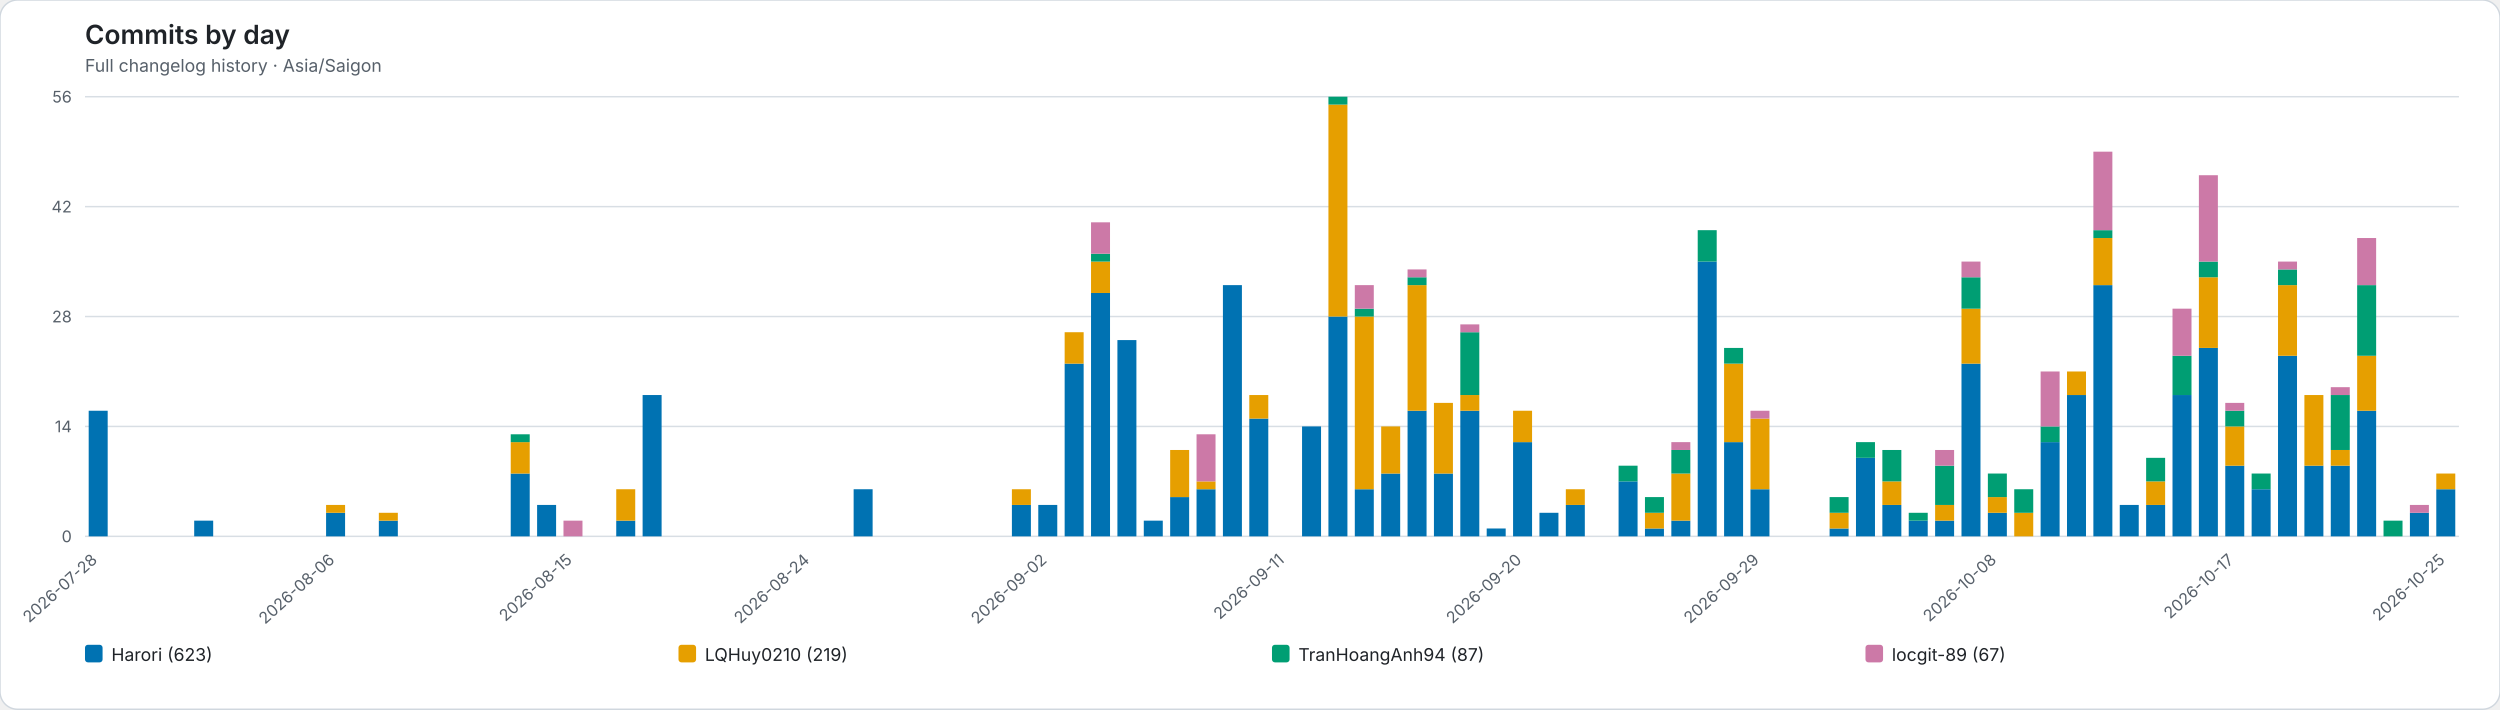
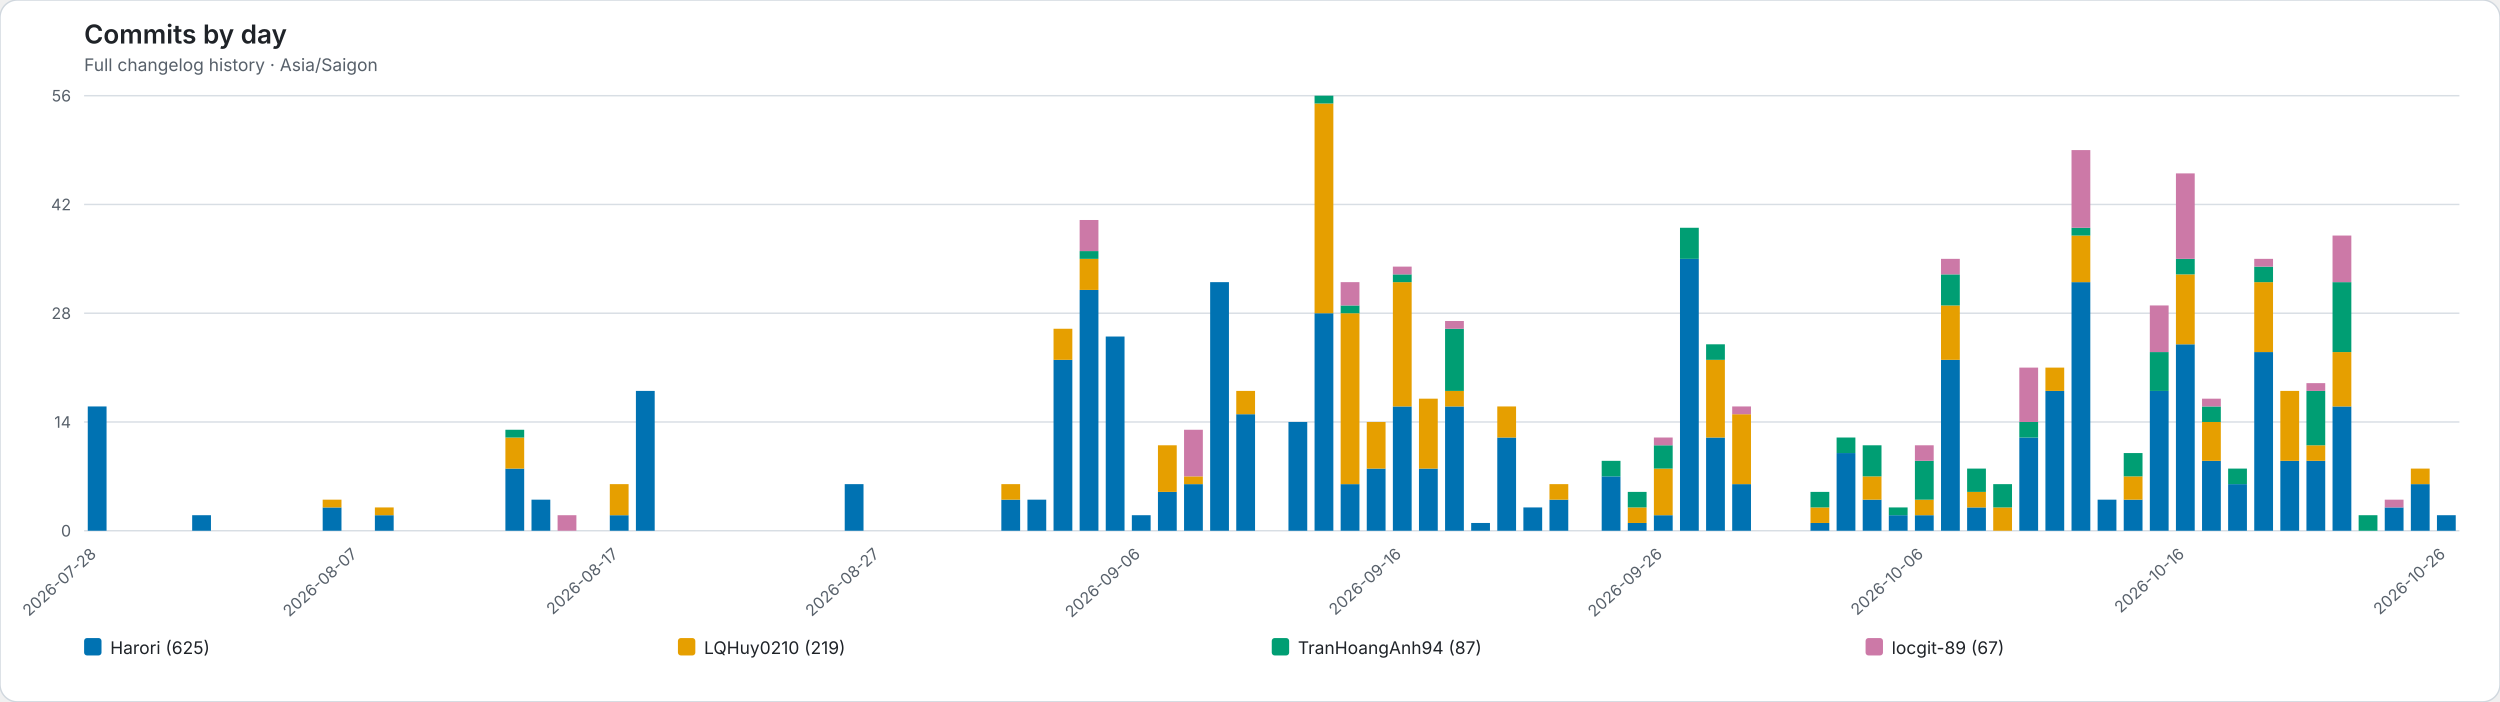
- <svg xmlns="http://www.w3.org/2000/svg" role="img" viewBox="0 0 1706 484">
-   <rect width="1706" height="484" rx="12" fill="#ffffff" stroke="#d0d7de" />
+ <svg xmlns="http://www.w3.org/2000/svg" role="img" viewBox="0 0 1724 484">
+   <rect width="1724" height="484" rx="12" fill="#ffffff" stroke="#d0d7de" />
  <style>text{font-family:system-ui,-apple-system,BlinkMacSystemFont,"Segoe UI",sans-serif}.axis{fill:#57606a;font-size:11px}.heading{fill:#1f2328;font-size:18px;font-weight:600}.subheading{fill:#57606a;font-size:12px}.grid{stroke:#d8dee4;stroke-width:1}.legend{fill:#1f2328;font-size:12px}</style>
  <text class="heading" x="58" y="30">Commits by day</text>
  <text class="subheading" x="58" y="49">Full changelog history · Asia/Saigon</text>
-   <line class="grid" x1="58" y1="366.00" x2="1678" y2="366.00" />
+   <line class="grid" x1="58" y1="366.00" x2="1696" y2="366.00" />
  <text class="axis" x="49" y="370.00" text-anchor="end">0</text>
-   <line class="grid" x1="58" y1="291.00" x2="1678" y2="291.00" />
+   <line class="grid" x1="58" y1="291.00" x2="1696" y2="291.00" />
  <text class="axis" x="49" y="295.00" text-anchor="end">14</text>
-   <line class="grid" x1="58" y1="216.00" x2="1678" y2="216.00" />
+   <line class="grid" x1="58" y1="216.00" x2="1696" y2="216.00" />
  <text class="axis" x="49" y="220.00" text-anchor="end">28</text>
-   <line class="grid" x1="58" y1="141.00" x2="1678" y2="141.00" />
+   <line class="grid" x1="58" y1="141.00" x2="1696" y2="141.00" />
  <text class="axis" x="49" y="145.00" text-anchor="end">42</text>
-   <line class="grid" x1="58" y1="66.00" x2="1678" y2="66.00" />
+   <line class="grid" x1="58" y1="66.00" x2="1696" y2="66.00" />
  <text class="axis" x="49" y="70.00" text-anchor="end">56</text>
  <g data-date="2026-07-28">
    <rect x="60.52" y="280.29" width="12.96" height="85.71" fill="#0072B2" />
  </g>
  <text class="axis" x="67.00" y="383" text-anchor="end" transform="rotate(-42 67.00 383)">2026-07-28</text>
  <g data-date="2026-07-29">
  </g>
  <g data-date="2026-07-30">
  </g>
  <g data-date="2026-07-31">
  </g>
  <g data-date="2026-08-01">
    <rect x="132.52" y="355.29" width="12.96" height="10.71" fill="#0072B2" />
  </g>
  <g data-date="2026-08-02">
  </g>
  <g data-date="2026-08-03">
  </g>
  <g data-date="2026-08-04">
  </g>
  <g data-date="2026-08-05">
  </g>
  <g data-date="2026-08-06">
    <rect x="222.52" y="349.93" width="12.96" height="16.07" fill="#0072B2" />
    <rect x="222.52" y="344.57" width="12.96" height="5.36" fill="#E69F00" />
  </g>
-   <text class="axis" x="229.00" y="383" text-anchor="end" transform="rotate(-42 229.00 383)">2026-08-06</text>
  <g data-date="2026-08-07">
  </g>
+   <text class="axis" x="247.00" y="383" text-anchor="end" transform="rotate(-42 247.00 383)">2026-08-07</text>
  <g data-date="2026-08-08">
    <rect x="258.52" y="355.29" width="12.96" height="10.71" fill="#0072B2" />
    <rect x="258.52" y="349.93" width="12.96" height="5.36" fill="#E69F00" />
  </g>
  <g data-date="2026-08-09">
  </g>
  <g data-date="2026-08-10">
  </g>
  <g data-date="2026-08-11">
  </g>
  <g data-date="2026-08-12">
  </g>
  <g data-date="2026-08-13">
    <rect x="348.52" y="323.14" width="12.96" height="42.86" fill="#0072B2" />
    <rect x="348.52" y="301.71" width="12.96" height="21.43" fill="#E69F00" />
    <rect x="348.52" y="296.36" width="12.96" height="5.36" fill="#009E73" />
  </g>
  <g data-date="2026-08-14">
    <rect x="366.52" y="344.57" width="12.96" height="21.43" fill="#0072B2" />
  </g>
  <g data-date="2026-08-15">
    <rect x="384.52" y="355.29" width="12.96" height="10.71" fill="#CC79A7" />
  </g>
-   <text class="axis" x="391.00" y="383" text-anchor="end" transform="rotate(-42 391.00 383)">2026-08-15</text>
  <g data-date="2026-08-16">
  </g>
  <g data-date="2026-08-17">
    <rect x="420.52" y="355.29" width="12.96" height="10.71" fill="#0072B2" />
    <rect x="420.52" y="333.86" width="12.96" height="21.43" fill="#E69F00" />
  </g>
+   <text class="axis" x="427.00" y="383" text-anchor="end" transform="rotate(-42 427.00 383)">2026-08-17</text>
  <g data-date="2026-08-18">
    <rect x="438.52" y="269.57" width="12.96" height="96.43" fill="#0072B2" />
  </g>
  <g data-date="2026-08-19">
  </g>
  <g data-date="2026-08-20">
  </g>
  <g data-date="2026-08-21">
  </g>
  <g data-date="2026-08-22">
  </g>
  <g data-date="2026-08-23">
  </g>
  <g data-date="2026-08-24">
  </g>
-   <text class="axis" x="553.00" y="383" text-anchor="end" transform="rotate(-42 553.00 383)">2026-08-24</text>
  <g data-date="2026-08-25">
  </g>
  <g data-date="2026-08-26">
    <rect x="582.52" y="333.86" width="12.96" height="32.14" fill="#0072B2" />
  </g>
  <g data-date="2026-08-27">
  </g>
+   <text class="axis" x="607.00" y="383" text-anchor="end" transform="rotate(-42 607.00 383)">2026-08-27</text>
  <g data-date="2026-08-28">
  </g>
  <g data-date="2026-08-29">
  </g>
  <g data-date="2026-08-30">
  </g>
  <g data-date="2026-08-31">
  </g>
  <g data-date="2026-09-01">
    <rect x="690.52" y="344.57" width="12.96" height="21.43" fill="#0072B2" />
    <rect x="690.52" y="333.86" width="12.96" height="10.71" fill="#E69F00" />
  </g>
  <g data-date="2026-09-02">
    <rect x="708.52" y="344.57" width="12.96" height="21.43" fill="#0072B2" />
  </g>
-   <text class="axis" x="715.00" y="383" text-anchor="end" transform="rotate(-42 715.00 383)">2026-09-02</text>
  <g data-date="2026-09-03">
    <rect x="726.52" y="248.14" width="12.96" height="117.86" fill="#0072B2" />
    <rect x="726.52" y="226.71" width="12.96" height="21.43" fill="#E69F00" />
  </g>
  <g data-date="2026-09-04">
    <rect x="744.52" y="199.93" width="12.96" height="166.07" fill="#0072B2" />
    <rect x="744.52" y="178.50" width="12.96" height="21.43" fill="#E69F00" />
    <rect x="744.52" y="173.14" width="12.96" height="5.36" fill="#009E73" />
    <rect x="744.52" y="151.71" width="12.96" height="21.43" fill="#CC79A7" />
  </g>
  <g data-date="2026-09-05">
    <rect x="762.52" y="232.07" width="12.96" height="133.93" fill="#0072B2" />
  </g>
  <g data-date="2026-09-06">
    <rect x="780.52" y="355.29" width="12.96" height="10.71" fill="#0072B2" />
  </g>
+   <text class="axis" x="787.00" y="383" text-anchor="end" transform="rotate(-42 787.00 383)">2026-09-06</text>
  <g data-date="2026-09-07">
    <rect x="798.52" y="339.21" width="12.96" height="26.79" fill="#0072B2" />
    <rect x="798.52" y="307.07" width="12.96" height="32.14" fill="#E69F00" />
  </g>
  <g data-date="2026-09-08">
    <rect x="816.52" y="333.86" width="12.96" height="32.14" fill="#0072B2" />
    <rect x="816.52" y="328.50" width="12.96" height="5.36" fill="#E69F00" />
    <rect x="816.52" y="296.36" width="12.96" height="32.14" fill="#CC79A7" />
  </g>
  <g data-date="2026-09-09">
    <rect x="834.52" y="194.57" width="12.96" height="171.43" fill="#0072B2" />
  </g>
  <g data-date="2026-09-10">
    <rect x="852.52" y="285.64" width="12.96" height="80.36" fill="#0072B2" />
    <rect x="852.52" y="269.57" width="12.96" height="16.07" fill="#E69F00" />
  </g>
  <g data-date="2026-09-11">
  </g>
-   <text class="axis" x="877.00" y="383" text-anchor="end" transform="rotate(-42 877.00 383)">2026-09-11</text>
  <g data-date="2026-09-12">
    <rect x="888.52" y="291.00" width="12.96" height="75.00" fill="#0072B2" />
  </g>
  <g data-date="2026-09-13">
    <rect x="906.52" y="216.00" width="12.96" height="150.00" fill="#0072B2" />
    <rect x="906.52" y="71.36" width="12.96" height="144.64" fill="#E69F00" />
    <rect x="906.52" y="66.00" width="12.96" height="5.36" fill="#009E73" />
  </g>
  <g data-date="2026-09-14">
    <rect x="924.52" y="333.86" width="12.96" height="32.14" fill="#0072B2" />
    <rect x="924.52" y="216.00" width="12.96" height="117.86" fill="#E69F00" />
    <rect x="924.52" y="210.64" width="12.96" height="5.36" fill="#009E73" />
    <rect x="924.52" y="194.57" width="12.96" height="16.07" fill="#CC79A7" />
  </g>
  <g data-date="2026-09-15">
    <rect x="942.52" y="323.14" width="12.96" height="42.86" fill="#0072B2" />
    <rect x="942.52" y="291.00" width="12.96" height="32.14" fill="#E69F00" />
  </g>
  <g data-date="2026-09-16">
    <rect x="960.52" y="280.29" width="12.96" height="85.71" fill="#0072B2" />
    <rect x="960.52" y="194.57" width="12.96" height="85.71" fill="#E69F00" />
    <rect x="960.52" y="189.21" width="12.96" height="5.36" fill="#009E73" />
    <rect x="960.52" y="183.86" width="12.96" height="5.36" fill="#CC79A7" />
  </g>
+   <text class="axis" x="967.00" y="383" text-anchor="end" transform="rotate(-42 967.00 383)">2026-09-16</text>
  <g data-date="2026-09-17">
    <rect x="978.52" y="323.14" width="12.96" height="42.86" fill="#0072B2" />
    <rect x="978.52" y="274.93" width="12.96" height="48.21" fill="#E69F00" />
  </g>
  <g data-date="2026-09-18">
    <rect x="996.52" y="280.29" width="12.96" height="85.71" fill="#0072B2" />
    <rect x="996.52" y="269.57" width="12.96" height="10.71" fill="#E69F00" />
    <rect x="996.52" y="226.71" width="12.96" height="42.86" fill="#009E73" />
    <rect x="996.52" y="221.36" width="12.96" height="5.36" fill="#CC79A7" />
  </g>
  <g data-date="2026-09-19">
    <rect x="1014.52" y="360.64" width="12.96" height="5.36" fill="#0072B2" />
  </g>
  <g data-date="2026-09-20">
    <rect x="1032.52" y="301.71" width="12.96" height="64.29" fill="#0072B2" />
    <rect x="1032.52" y="280.29" width="12.96" height="21.43" fill="#E69F00" />
  </g>
-   <text class="axis" x="1039.00" y="383" text-anchor="end" transform="rotate(-42 1039.00 383)">2026-09-20</text>
  <g data-date="2026-09-21">
    <rect x="1050.52" y="349.93" width="12.96" height="16.07" fill="#0072B2" />
  </g>
  <g data-date="2026-09-22">
    <rect x="1068.52" y="344.57" width="12.96" height="21.43" fill="#0072B2" />
    <rect x="1068.52" y="333.86" width="12.96" height="10.71" fill="#E69F00" />
  </g>
  <g data-date="2026-09-23">
  </g>
  <g data-date="2026-09-24">
    <rect x="1104.52" y="328.50" width="12.96" height="37.50" fill="#0072B2" />
    <rect x="1104.52" y="317.79" width="12.96" height="10.71" fill="#009E73" />
  </g>
  <g data-date="2026-09-25">
    <rect x="1122.52" y="360.64" width="12.96" height="5.36" fill="#0072B2" />
    <rect x="1122.52" y="349.93" width="12.96" height="10.71" fill="#E69F00" />
    <rect x="1122.52" y="339.21" width="12.96" height="10.71" fill="#009E73" />
  </g>
  <g data-date="2026-09-26">
    <rect x="1140.52" y="355.29" width="12.96" height="10.71" fill="#0072B2" />
    <rect x="1140.52" y="323.14" width="12.96" height="32.14" fill="#E69F00" />
    <rect x="1140.52" y="307.07" width="12.96" height="16.07" fill="#009E73" />
    <rect x="1140.52" y="301.71" width="12.96" height="5.36" fill="#CC79A7" />
  </g>
+   <text class="axis" x="1147.00" y="383" text-anchor="end" transform="rotate(-42 1147.00 383)">2026-09-26</text>
  <g data-date="2026-09-27">
    <rect x="1158.52" y="178.50" width="12.96" height="187.50" fill="#0072B2" />
    <rect x="1158.52" y="157.07" width="12.96" height="21.43" fill="#009E73" />
  </g>
  <g data-date="2026-09-28">
    <rect x="1176.52" y="301.71" width="12.96" height="64.29" fill="#0072B2" />
    <rect x="1176.52" y="248.14" width="12.96" height="53.57" fill="#E69F00" />
    <rect x="1176.52" y="237.43" width="12.96" height="10.71" fill="#009E73" />
  </g>
  <g data-date="2026-09-29">
    <rect x="1194.52" y="333.86" width="12.96" height="32.14" fill="#0072B2" />
    <rect x="1194.52" y="285.64" width="12.96" height="48.21" fill="#E69F00" />
    <rect x="1194.52" y="280.29" width="12.96" height="5.36" fill="#CC79A7" />
  </g>
-   <text class="axis" x="1201.00" y="383" text-anchor="end" transform="rotate(-42 1201.00 383)">2026-09-29</text>
  <g data-date="2026-09-30">
  </g>
  <g data-date="2026-10-01">
  </g>
  <g data-date="2026-10-02">
    <rect x="1248.52" y="360.64" width="12.96" height="5.36" fill="#0072B2" />
    <rect x="1248.52" y="349.93" width="12.96" height="10.71" fill="#E69F00" />
    <rect x="1248.52" y="339.21" width="12.96" height="10.71" fill="#009E73" />
  </g>
  <g data-date="2026-10-03">
    <rect x="1266.52" y="312.43" width="12.96" height="53.57" fill="#0072B2" />
    <rect x="1266.52" y="301.71" width="12.96" height="10.71" fill="#009E73" />
  </g>
  <g data-date="2026-10-04">
    <rect x="1284.52" y="344.57" width="12.96" height="21.43" fill="#0072B2" />
    <rect x="1284.52" y="328.50" width="12.96" height="16.07" fill="#E69F00" />
    <rect x="1284.52" y="307.07" width="12.96" height="21.43" fill="#009E73" />
  </g>
  <g data-date="2026-10-05">
    <rect x="1302.52" y="355.29" width="12.96" height="10.71" fill="#0072B2" />
    <rect x="1302.52" y="349.93" width="12.96" height="5.36" fill="#009E73" />
  </g>
  <g data-date="2026-10-06">
    <rect x="1320.52" y="355.29" width="12.96" height="10.71" fill="#0072B2" />
    <rect x="1320.52" y="344.57" width="12.96" height="10.71" fill="#E69F00" />
    <rect x="1320.52" y="317.79" width="12.96" height="26.79" fill="#009E73" />
    <rect x="1320.52" y="307.07" width="12.96" height="10.71" fill="#CC79A7" />
  </g>
+   <text class="axis" x="1327.00" y="383" text-anchor="end" transform="rotate(-42 1327.00 383)">2026-10-06</text>
  <g data-date="2026-10-07">
    <rect x="1338.52" y="248.14" width="12.96" height="117.86" fill="#0072B2" />
    <rect x="1338.52" y="210.64" width="12.96" height="37.50" fill="#E69F00" />
    <rect x="1338.52" y="189.21" width="12.96" height="21.43" fill="#009E73" />
    <rect x="1338.52" y="178.50" width="12.96" height="10.71" fill="#CC79A7" />
  </g>
  <g data-date="2026-10-08">
    <rect x="1356.52" y="349.93" width="12.96" height="16.07" fill="#0072B2" />
    <rect x="1356.52" y="339.21" width="12.96" height="10.71" fill="#E69F00" />
    <rect x="1356.52" y="323.14" width="12.96" height="16.07" fill="#009E73" />
  </g>
-   <text class="axis" x="1363.00" y="383" text-anchor="end" transform="rotate(-42 1363.00 383)">2026-10-08</text>
  <g data-date="2026-10-09">
    <rect x="1374.52" y="349.93" width="12.96" height="16.07" fill="#E69F00" />
    <rect x="1374.52" y="333.86" width="12.96" height="16.07" fill="#009E73" />
  </g>
  <g data-date="2026-10-10">
    <rect x="1392.52" y="301.71" width="12.96" height="64.29" fill="#0072B2" />
    <rect x="1392.52" y="291.00" width="12.96" height="10.71" fill="#009E73" />
    <rect x="1392.52" y="253.50" width="12.96" height="37.50" fill="#CC79A7" />
  </g>
  <g data-date="2026-10-11">
    <rect x="1410.52" y="269.57" width="12.96" height="96.43" fill="#0072B2" />
    <rect x="1410.52" y="253.50" width="12.96" height="16.07" fill="#E69F00" />
  </g>
  <g data-date="2026-10-12">
    <rect x="1428.52" y="194.57" width="12.96" height="171.43" fill="#0072B2" />
    <rect x="1428.52" y="162.43" width="12.96" height="32.14" fill="#E69F00" />
    <rect x="1428.52" y="157.07" width="12.96" height="5.36" fill="#009E73" />
    <rect x="1428.52" y="103.50" width="12.96" height="53.57" fill="#CC79A7" />
  </g>
  <g data-date="2026-10-13">
    <rect x="1446.52" y="344.57" width="12.96" height="21.43" fill="#0072B2" />
  </g>
  <g data-date="2026-10-14">
    <rect x="1464.52" y="344.57" width="12.96" height="21.43" fill="#0072B2" />
    <rect x="1464.52" y="328.50" width="12.96" height="16.07" fill="#E69F00" />
    <rect x="1464.52" y="312.43" width="12.96" height="16.07" fill="#009E73" />
  </g>
  <g data-date="2026-10-15">
    <rect x="1482.52" y="269.57" width="12.96" height="96.43" fill="#0072B2" />
    <rect x="1482.52" y="242.79" width="12.96" height="26.79" fill="#009E73" />
    <rect x="1482.52" y="210.64" width="12.96" height="32.14" fill="#CC79A7" />
  </g>
  <g data-date="2026-10-16">
    <rect x="1500.52" y="237.43" width="12.96" height="128.57" fill="#0072B2" />
    <rect x="1500.52" y="189.21" width="12.96" height="48.21" fill="#E69F00" />
    <rect x="1500.52" y="178.50" width="12.96" height="10.71" fill="#009E73" />
    <rect x="1500.52" y="119.57" width="12.96" height="58.93" fill="#CC79A7" />
  </g>
+   <text class="axis" x="1507.00" y="383" text-anchor="end" transform="rotate(-42 1507.00 383)">2026-10-16</text>
  <g data-date="2026-10-17">
    <rect x="1518.52" y="317.79" width="12.96" height="48.21" fill="#0072B2" />
    <rect x="1518.52" y="291.00" width="12.96" height="26.79" fill="#E69F00" />
    <rect x="1518.52" y="280.29" width="12.96" height="10.71" fill="#009E73" />
    <rect x="1518.52" y="274.93" width="12.96" height="5.36" fill="#CC79A7" />
  </g>
-   <text class="axis" x="1525.00" y="383" text-anchor="end" transform="rotate(-42 1525.00 383)">2026-10-17</text>
  <g data-date="2026-10-18">
    <rect x="1536.52" y="333.86" width="12.96" height="32.14" fill="#0072B2" />
    <rect x="1536.52" y="323.14" width="12.96" height="10.71" fill="#009E73" />
  </g>
  <g data-date="2026-10-19">
    <rect x="1554.52" y="242.79" width="12.96" height="123.21" fill="#0072B2" />
    <rect x="1554.52" y="194.57" width="12.96" height="48.21" fill="#E69F00" />
    <rect x="1554.52" y="183.86" width="12.96" height="10.71" fill="#009E73" />
    <rect x="1554.52" y="178.50" width="12.96" height="5.36" fill="#CC79A7" />
  </g>
  <g data-date="2026-10-20">
    <rect x="1572.52" y="317.79" width="12.96" height="48.21" fill="#0072B2" />
    <rect x="1572.52" y="269.57" width="12.96" height="48.21" fill="#E69F00" />
  </g>
  <g data-date="2026-10-21">
    <rect x="1590.52" y="317.79" width="12.96" height="48.21" fill="#0072B2" />
    <rect x="1590.52" y="307.07" width="12.96" height="10.71" fill="#E69F00" />
    <rect x="1590.52" y="269.57" width="12.96" height="37.50" fill="#009E73" />
    <rect x="1590.52" y="264.21" width="12.96" height="5.36" fill="#CC79A7" />
  </g>
  <g data-date="2026-10-22">
    <rect x="1608.52" y="280.29" width="12.96" height="85.71" fill="#0072B2" />
    <rect x="1608.52" y="242.79" width="12.96" height="37.50" fill="#E69F00" />
    <rect x="1608.52" y="194.57" width="12.96" height="48.21" fill="#009E73" />
    <rect x="1608.52" y="162.43" width="12.96" height="32.14" fill="#CC79A7" />
  </g>
  <g data-date="2026-10-23">
    <rect x="1626.52" y="355.29" width="12.96" height="10.71" fill="#009E73" />
  </g>
  <g data-date="2026-10-24">
    <rect x="1644.52" y="349.93" width="12.96" height="16.07" fill="#0072B2" />
    <rect x="1644.52" y="344.57" width="12.96" height="5.36" fill="#CC79A7" />
  </g>
  <g data-date="2026-10-25">
    <rect x="1662.52" y="333.86" width="12.96" height="32.14" fill="#0072B2" />
    <rect x="1662.52" y="323.14" width="12.96" height="10.71" fill="#E69F00" />
  </g>
-   <text class="axis" x="1669.00" y="383" text-anchor="end" transform="rotate(-42 1669.00 383)">2026-10-25</text>
+   <g data-date="2026-10-26">
+     <rect x="1680.52" y="355.29" width="12.96" height="10.71" fill="#0072B2" />
+   </g>
+   <text class="axis" x="1687.00" y="383" text-anchor="end" transform="rotate(-42 1687.00 383)">2026-10-26</text>
  <rect x="58.00" y="440" width="12" height="12" rx="2" fill="#0072B2" />
-   <text class="legend" x="76.00" y="451">Harori (623)</text>
-   <rect x="463.00" y="440" width="12" height="12" rx="2" fill="#E69F00" />
-   <text class="legend" x="481.00" y="451">LQHuy0210 (219)</text>
-   <rect x="868.00" y="440" width="12" height="12" rx="2" fill="#009E73" />
-   <text class="legend" x="886.00" y="451">TranHoangAnh94 (87)</text>
-   <rect x="1273.00" y="440" width="12" height="12" rx="2" fill="#CC79A7" />
-   <text class="legend" x="1291.00" y="451">locgit-89 (67)</text>
+   <text class="legend" x="76.00" y="451">Harori (625)</text>
+   <rect x="467.50" y="440" width="12" height="12" rx="2" fill="#E69F00" />
+   <text class="legend" x="485.50" y="451">LQHuy0210 (219)</text>
+   <rect x="877.00" y="440" width="12" height="12" rx="2" fill="#009E73" />
+   <text class="legend" x="895.00" y="451">TranHoangAnh94 (87)</text>
+   <rect x="1286.50" y="440" width="12" height="12" rx="2" fill="#CC79A7" />
+   <text class="legend" x="1304.50" y="451">locgit-89 (67)</text>
</svg>
